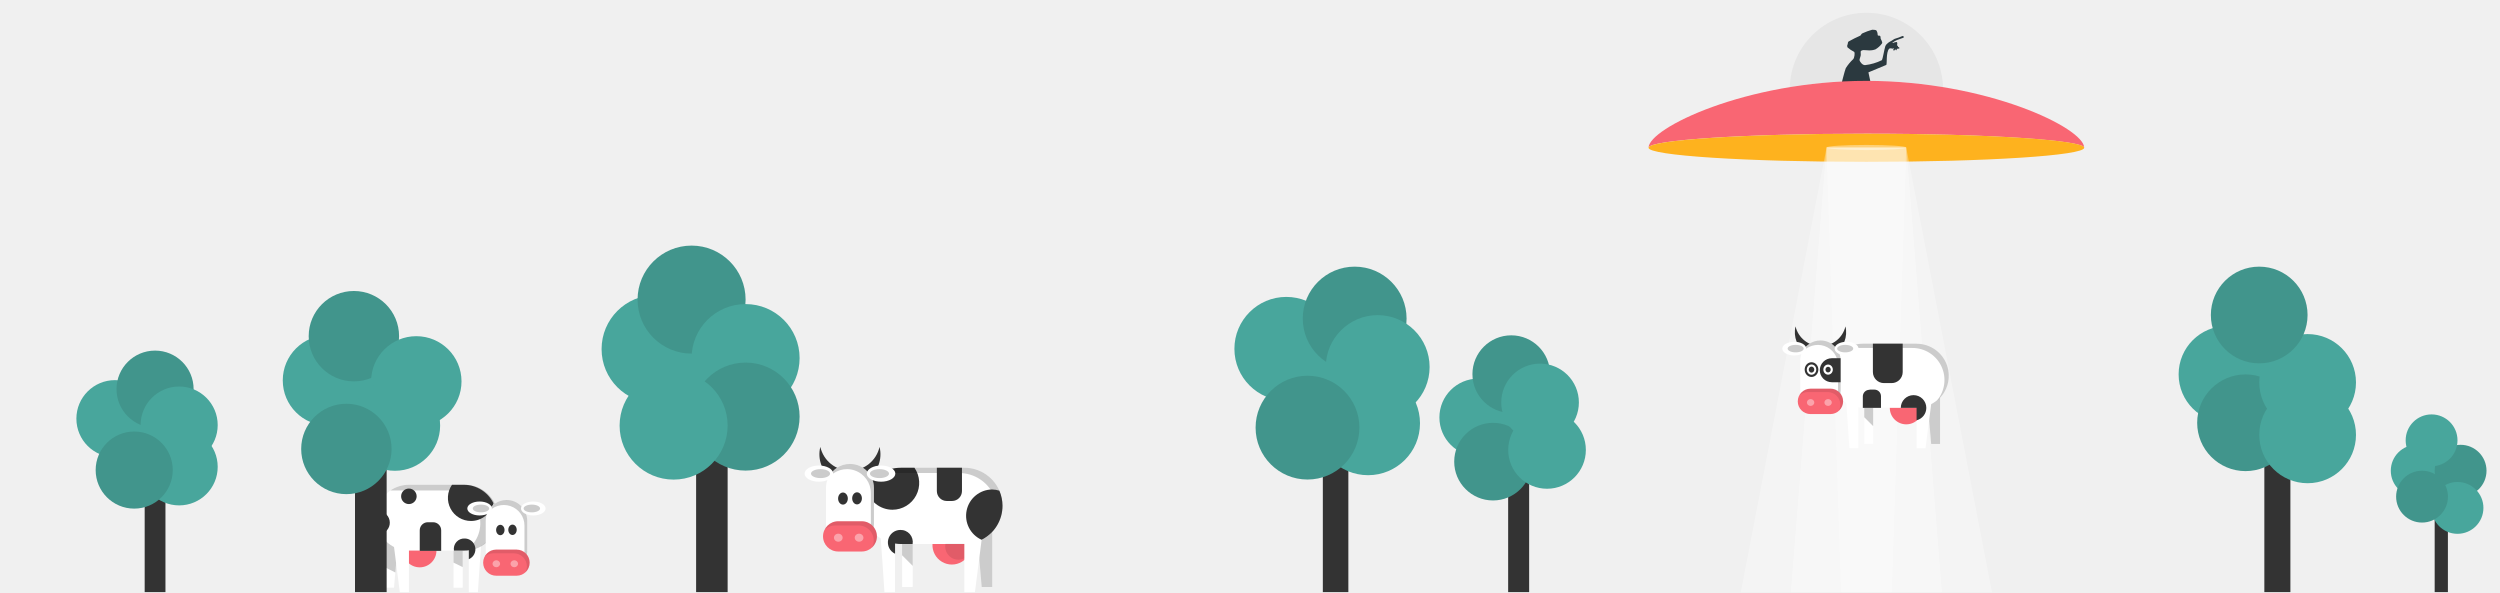
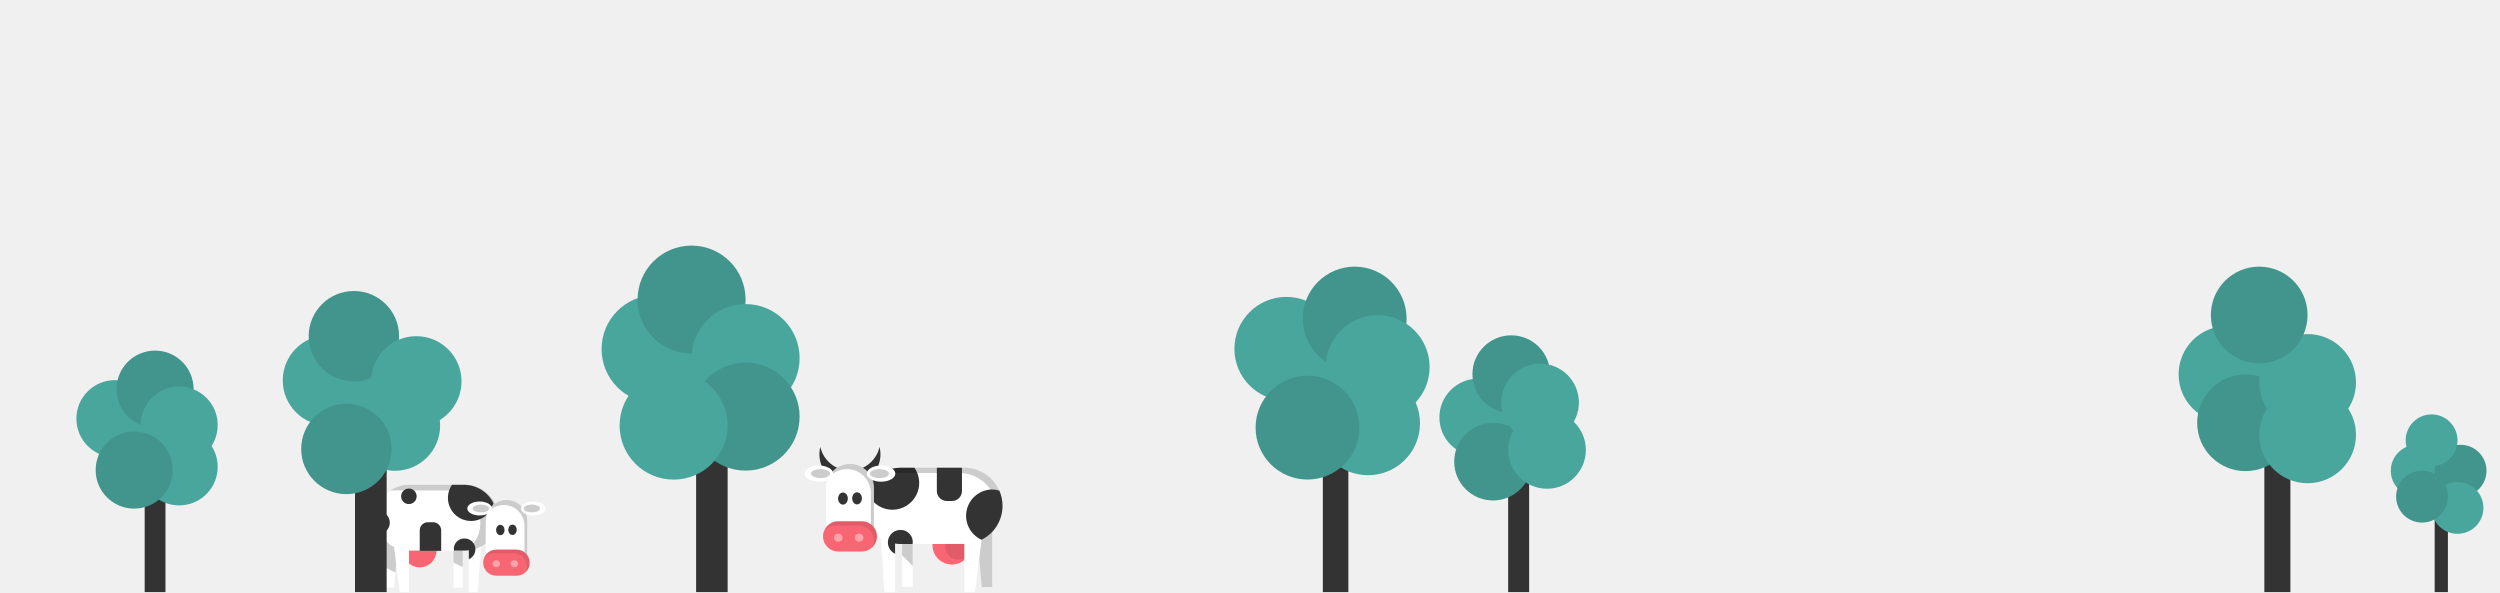
<svg xmlns="http://www.w3.org/2000/svg" viewBox="0 0 380 90">
  <defs>
-     <style>.cls-1{fill:#333;}.cls-2{fill:#48a69c;}.cls-3{fill:#41958c;}.cls-4{fill:#e6e6e6;}.cls-5{fill:#2b393f;}.cls-6{fill:#f96673;}.cls-7{fill:#feb21e;}.cls-10,.cls-8,.cls-9{fill:#fff;}.cls-13,.cls-8{opacity:0.4;}.cls-9{opacity:0.3;}.cls-11{opacity:0.2;}.cls-12{opacity:0.1;}</style>
+     <style>.cls-1{fill:#333;}.cls-2{fill:#48a69c;}.cls-3{fill:#41958c;}.cls-4{fill:#fff;}.cls-5{opacity:0.2;}.cls-6{fill:#f96673;}.cls-7{opacity:0.1;}.cls-8{opacity:0.4;}</style>
  </defs>
  <g id="desk">
    <rect class="cls-1" x="344.18" y="67.32" width="3.96" height="22.68" />
    <circle class="cls-2" cx="338.5" cy="56.9" r="7.35" />
    <circle class="cls-3" cx="341.32" cy="64.26" r="7.35" />
    <circle class="cls-2" cx="350.76" cy="58.13" r="7.35" />
    <circle class="cls-2" cx="350.76" cy="66.1" r="7.35" />
    <circle class="cls-3" cx="343.4" cy="47.88" r="7.35" />
    <rect class="cls-1" x="201.07" y="65.66" width="3.88" height="24.34" />
    <circle class="cls-2" cx="195.52" cy="53.02" r="7.89" />
    <circle class="cls-3" cx="205.91" cy="48.42" r="7.89" />
    <circle class="cls-2" cx="209.41" cy="55.79" r="7.89" />
    <circle class="cls-2" cx="207.95" cy="64.34" r="7.89" />
    <circle class="cls-3" cx="198.74" cy="65" r="7.89" />
    <rect class="cls-1" x="229.24" y="71.81" width="3.19" height="18.19" />
    <circle class="cls-2" cx="224.69" cy="63.45" r="5.9" />
    <circle class="cls-3" cx="226.94" cy="70.17" r="5.9" />
    <circle class="cls-2" cx="235.15" cy="68.39" r="5.9" />
    <circle class="cls-3" cx="229.71" cy="56.87" r="5.9" />
    <circle class="cls-2" cx="234.09" cy="61.17" r="5.9" />
    <rect class="cls-1" x="105.81" y="64.69" width="4.79" height="25.31" />
    <circle class="cls-2" cx="99.65" cy="53.06" r="8.21" />
    <circle class="cls-3" cx="105.12" cy="45.54" r="8.21" />
    <circle class="cls-2" cx="113.33" cy="54.43" r="8.21" />
    <circle class="cls-3" cx="113.33" cy="63.32" r="8.21" />
    <circle class="cls-2" cx="102.39" cy="64.69" r="8.21" />
-     <path class="cls-4" d="M295.34,13.25a11.65,11.65,0,0,0-23.29,0,71.29,71.29,0,0,1,23.29,0Z" />
-     <path class="cls-5" d="M280.56,10.36A6.67,6.67,0,0,1,281.68,9c.2-.2.3-1,.15-1.12a4.5,4.5,0,0,1-1-.67.48.48,0,0,1,0-.45c.07-.15,0-.3.15-.45a20,20,0,0,1,1.8-.9c.15-.15.15-.3.37-.37a9.77,9.77,0,0,1,1.42-.52c.15,0,.6,0,.67.15a1.06,1.06,0,0,1,.15.45c0,.15,0,.3.15.3h.15s.22.07.15.37c0,.15.37.6.22.82a3.33,3.33,0,0,1-1,.9c-1,.37-1.74-.1-2.17.22-.15.11,0,.45-.07.75s-.23.59-.15.75.37.67.82.67a7.85,7.85,0,0,0,2.55-.75c.15-.22.37-1.65.52-2.1s.75-.75.9-.82.52-.37.67-.37a7.19,7.19,0,0,0,1-.37c.22-.07.3.15.22.22s-.52.17-1,.37a3.16,3.16,0,0,0-.75.45h.15a1.64,1.64,0,0,1,.52-.15c.22.07.07.52.07.52s.22.07.15.22c.22.07.22.15.22.22s-.37.07-.37.07l-.07.22h-.07c-.07,0-.07-.15-.07-.15a.56.56,0,0,0-.22.22c-.3-.07,0-.37,0-.37a2.72,2.72,0,0,0-.3.07.46.46,0,0,0-.45,0c-.52.52-.3,2.4-.45,2.47S284,11,284,11l.45,2.1h-4.64S280.42,10.64,280.56,10.36Z" />
-     <path class="cls-6" d="M283.69,20.32c18.29,0,33.11,1,33.11,2.14,0-3-14.83-10.17-33.11-10.17s-33.11,7.19-33.11,10.17C250.58,21.28,265.4,20.32,283.69,20.32Z" />
-     <ellipse class="cls-7" cx="283.69" cy="22.46" rx="33.11" ry="2.14" />
-     <ellipse class="cls-8" cx="283.69" cy="22.42" rx="6.05" ry="0.39" />
-     <polygon class="cls-9" points="295.15 90 272.23 90 277.64 22.42 289.74 22.42 295.15 90" />
-     <polygon class="cls-9" points="287.53 90 264.61 90 277.64 22.42 289.74 22.42 287.53 90" />
-     <polygon class="cls-10" points="149.22 89.22 150.82 89.22 150.82 79.78 148.41 79.78 149.22 89.22" />
-     <polygon class="cls-11" points="149.22 89.22 150.82 89.22 150.82 79.78 148.41 79.78 149.22 89.22" />
-     <rect class="cls-10" x="131.1" y="71.1" width="21.28" height="11.59" rx="5.79" ry="5.79" />
+     <polygon class="cls-4" points="149.22 89.22 150.82 89.22 150.82 79.78 148.41 79.78 149.22 89.22" />
+     <polygon class="cls-5" points="149.22 89.22 150.82 89.22 150.82 79.78 148.41 79.78 149.22 89.22" />
+     <rect class="cls-4" x="131.1" y="71.1" width="21.28" height="11.59" rx="5.79" ry="5.79" />
    <path class="cls-1" d="M135.65,77.48A4.07,4.07,0,0,0,139,71.1H136.9a5.79,5.79,0,0,0-5.2,3.25A4.07,4.07,0,0,0,135.65,77.48Z" />
-     <path class="cls-11" d="M146.59,71.1H136.9a5.78,5.78,0,0,0-4.48,2.12,5.77,5.77,0,0,1,3.67-1.32h9.69a5.79,5.79,0,0,1,4.48,9.47,5.79,5.79,0,0,0-3.67-10.27Z" />
+     <path class="cls-5" d="M146.59,71.1H136.9a5.78,5.78,0,0,0-4.48,2.12,5.77,5.77,0,0,1,3.67-1.32h9.69a5.79,5.79,0,0,1,4.48,9.47,5.79,5.79,0,0,0-3.67-10.27Z" />
    <path class="cls-6" d="M141.74,82.69a2.95,2.95,0,1,0,5.89,0s0-.06,0-.1a5.81,5.81,0,0,1-1,.1Z" />
-     <g class="cls-12">
+     <g class="cls-7">
      <path d="M143.72,82.65a2,2,0,1,0,3.91,0s0,0,0-.06a3.85,3.85,0,0,1-.69.06Z" />
    </g>
    <path class="cls-1" d="M129.2,71.54a4.63,4.63,0,0,1-4.51-3.61,4.64,4.64,0,1,0,9,0A4.63,4.63,0,0,1,129.2,71.54Z" />
-     <rect class="cls-10" x="125.55" y="70.52" width="7.29" height="12.7" rx="3.65" ry="3.65" />
-     <path class="cls-11" d="M129.2,70.52a3.64,3.64,0,0,0-3.37,2.25,3.63,3.63,0,0,1,6.54,2.2v5.41a3.63,3.63,0,0,1-.28,1.39,3.61,3.61,0,0,0,.75-2.2V74.17A3.65,3.65,0,0,0,129.2,70.52Z" />
-     <ellipse class="cls-10" cx="124.47" cy="71.99" rx="2.17" ry="1.23" />
-     <ellipse class="cls-11" cx="124.72" cy="71.99" rx="1.45" ry="0.68" />
-     <ellipse class="cls-10" cx="133.92" cy="71.99" rx="2.17" ry="1.23" />
-     <ellipse class="cls-11" cx="133.68" cy="71.99" rx="1.45" ry="0.68" />
+     <rect class="cls-4" x="125.55" y="70.52" width="7.29" height="12.7" rx="3.65" ry="3.65" />
+     <path class="cls-5" d="M129.2,70.52a3.64,3.64,0,0,0-3.37,2.25,3.63,3.63,0,0,1,6.54,2.2v5.41a3.63,3.63,0,0,1-.28,1.39,3.61,3.61,0,0,0,.75-2.2V74.17A3.65,3.65,0,0,0,129.2,70.52Z" />
+     <ellipse class="cls-4" cx="124.47" cy="71.99" rx="2.17" ry="1.23" />
+     <ellipse class="cls-5" cx="124.72" cy="71.99" rx="1.45" ry="0.68" />
+     <ellipse class="cls-4" cx="133.92" cy="71.99" rx="2.17" ry="1.23" />
+     <ellipse class="cls-5" cx="133.68" cy="71.99" rx="1.45" ry="0.68" />
    <ellipse class="cls-1" cx="128.13" cy="75.78" rx="0.74" ry="0.92" />
    <ellipse class="cls-1" cx="130.27" cy="75.75" rx="0.74" ry="0.92" />
    <rect class="cls-6" x="125.1" y="79.23" width="8.19" height="4.6" rx="2.3" ry="2.3" />
-     <path class="cls-12" d="M131,79.23H127.4a2.29,2.29,0,0,0-2,1.23,2.28,2.28,0,0,1,1.52-.59h3.59a2.3,2.3,0,0,1,2.3,2.3h0a2.27,2.27,0,0,1-.27,1.07,2.29,2.29,0,0,0-1.52-4Z" />
-     <g class="cls-13">
-       <ellipse class="cls-10" cx="127.42" cy="81.73" rx="0.66" ry="0.61" />
-       <ellipse class="cls-10" cx="130.58" cy="81.73" rx="0.66" ry="0.61" />
+     <path class="cls-7" d="M131,79.23H127.4a2.29,2.29,0,0,0-2,1.23,2.28,2.28,0,0,1,1.52-.59h3.59a2.3,2.3,0,0,1,2.3,2.3h0a2.27,2.27,0,0,1-.27,1.07,2.29,2.29,0,0,0-1.52-4Z" />
+     <g class="cls-8">
+       <ellipse class="cls-4" cx="127.42" cy="81.73" rx="0.66" ry="0.61" />
+       <ellipse class="cls-4" cx="130.58" cy="81.73" rx="0.66" ry="0.61" />
    </g>
-     <polygon class="cls-10" points="146.58 90 148.19 90 149.35 80.94 146.58 79.92 146.58 90" />
-     <polygon class="cls-10" points="134.44 90 136.04 90 136.04 81.96 133.83 81.12 134.44 90" />
-     <rect class="cls-10" x="137.12" y="82.69" width="1.61" height="6.53" />
-     <polygon class="cls-11" points="137.12 84.4 138.73 86.01 138.73 82.69 137.12 82.69 137.12 84.4" />
-     <path class="cls-1" d="M142.4,71.1h3.82a0,0,0,0,1,0,0v3.54a1.51,1.51,0,0,1-1.51,1.51h-.8a1.51,1.51,0,0,1-1.51-1.51V71.1A0,0,0,0,1,142.4,71.1Z" />
+     <polygon class="cls-4" points="146.58 90 148.19 90 149.35 80.94 146.58 79.92 146.58 90" />
+     <polygon class="cls-4" points="134.44 90 136.04 90 136.04 81.96 133.83 81.12 134.44 90" />
+     <rect class="cls-4" x="137.12" y="82.69" width="1.61" height="6.53" />
+     <polygon class="cls-5" points="137.12 84.4 138.73 86.01 138.73 82.69 137.12 82.69 137.12 84.4" />
+     <path class="cls-1" d="M142.4,71.1h3.82a0,0,0,0,1,0,0v3.54a1.51,1.51,0,0,1-1.51,1.51h-.8a1.51,1.51,0,0,1-1.51-1.51V71.1a0,0,0,0,1,0,0Z" />
    <path class="cls-1" d="M152.38,76.89a5.77,5.77,0,0,0-.48-2.31,3.94,3.94,0,0,0-1.11-.18,4,4,0,0,0-1.58,7.65A5.79,5.79,0,0,0,152.38,76.89Z" />
    <path class="cls-1" d="M136.84,80.55a1.9,1.9,0,0,0-.79,3.62V82.62a5.81,5.81,0,0,0,.85.07h1.82a1.84,1.84,0,0,0-1.87-2.14Z" />
-     <polygon class="cls-10" points="59.89 89.33 58.5 89.33 58.5 81.18 60.58 81.18 59.89 89.33" />
-     <polygon class="cls-11" points="60.09 87.02 58.5 86.22 58.5 81.18 60.58 81.18 60.09 87.02" />
-     <polygon class="cls-10" points="72.64 90 71.26 90 71.26 83.07 73.16 82.33 72.64 90" />
-     <rect class="cls-10" x="57.16" y="73.69" width="18.36" height="10" rx="5" ry="5" transform="translate(132.68 157.38) rotate(-180)" />
-     <path class="cls-11" d="M70.52,73.69H62.16a5,5,0,0,0-2.81.86H68a5,5,0,0,1,2.81,9.14,5,5,0,0,0-.26-10Z" />
+     <polygon class="cls-4" points="59.89 89.33 58.5 89.33 58.5 81.18 60.58 81.18 59.89 89.33" />
+     <polygon class="cls-5" points="60.09 87.02 58.5 86.22 58.5 81.18 60.58 81.18 60.09 87.02" />
+     <polygon class="cls-4" points="72.64 90 71.26 90 71.26 83.07 73.16 82.33 72.64 90" />
+     <rect class="cls-4" x="57.16" y="73.69" width="18.36" height="10" rx="5" ry="5" transform="translate(132.68 157.38) rotate(-180)" />
+     <path class="cls-5" d="M70.52,73.69H62.16a5,5,0,0,0-2.81.86H68a5,5,0,0,1,2.81,9.14,5,5,0,0,0-.26-10Z" />
    <path class="cls-1" d="M71.6,79.19a3.51,3.51,0,0,1-2.9-5.5h1.82A5,5,0,0,1,75,76.49,3.51,3.51,0,0,1,71.6,79.19Z" />
    <path class="cls-6" d="M66.34,83.69a2.54,2.54,0,1,1-5.09,0s0-.06,0-.08a5,5,0,0,0,.89.08Z" />
-     <rect class="cls-10" x="73.83" y="76.02" width="6.29" height="10.96" rx="3.15" ry="3.15" />
-     <g class="cls-11">
+     <rect class="cls-4" x="73.83" y="76.02" width="6.29" height="10.96" rx="3.15" ry="3.15" />
+     <g class="cls-5">
      <path d="M77,76A3.14,3.14,0,0,0,74.08,78a3.14,3.14,0,0,1,5.64,1.9v4.67a3.13,3.13,0,0,1-.24,1.2,3.12,3.12,0,0,0,.65-1.9V79.16A3.15,3.15,0,0,0,77,76Z" />
    </g>
-     <ellipse class="cls-10" cx="72.9" cy="77.29" rx="1.87" ry="1.06" />
-     <ellipse class="cls-11" cx="73.11" cy="77.29" rx="1.25" ry="0.59" />
-     <ellipse class="cls-10" cx="81.06" cy="77.29" rx="1.87" ry="1.06" />
-     <ellipse class="cls-11" cx="80.84" cy="77.29" rx="1.25" ry="0.59" />
+     <ellipse class="cls-4" cx="72.9" cy="77.29" rx="1.87" ry="1.06" />
+     <ellipse class="cls-5" cx="73.11" cy="77.29" rx="1.25" ry="0.59" />
+     <ellipse class="cls-4" cx="81.06" cy="77.29" rx="1.87" ry="1.06" />
+     <ellipse class="cls-5" cx="80.84" cy="77.29" rx="1.25" ry="0.59" />
    <ellipse class="cls-1" cx="76.05" cy="80.56" rx="0.64" ry="0.79" />
    <ellipse class="cls-1" cx="77.9" cy="80.53" rx="0.64" ry="0.79" />
    <rect class="cls-6" x="73.44" y="83.54" width="7.07" height="3.97" rx="1.98" ry="1.98" />
-     <path class="cls-12" d="M78.53,83.54h-3.1a2,2,0,0,0-1.75,1.06,2,2,0,0,1,1.31-.5h3.1a2,2,0,0,1,2,2h0a2,2,0,0,1-.24.92,2,2,0,0,0-1.31-3.46Z" />
-     <g class="cls-13">
-       <ellipse class="cls-10" cx="75.44" cy="85.69" rx="0.57" ry="0.53" />
-       <ellipse class="cls-10" cx="78.17" cy="85.69" rx="0.57" ry="0.53" />
+     <path class="cls-7" d="M78.53,83.54h-3.1a2,2,0,0,0-1.75,1.06,2,2,0,0,1,1.31-.5h3.1a2,2,0,0,1,2,2h0a2,2,0,0,1-.24.92,2,2,0,0,0-1.31-3.46Z" />
+     <g class="cls-8">
+       <ellipse class="cls-4" cx="75.44" cy="85.69" rx="0.57" ry="0.53" />
+       <ellipse class="cls-4" cx="78.17" cy="85.69" rx="0.57" ry="0.53" />
    </g>
-     <polygon class="cls-10" points="62.16 90 60.77 90 59.77 82.18 62.16 81.3 62.16 90" />
-     <rect class="cls-10" x="68.94" y="83.69" width="1.39" height="5.64" transform="translate(139.27 173.02) rotate(-180)" />
-     <polygon class="cls-11" points="70.33 86.2 68.94 85.52 68.94 83.69 70.33 83.69 70.33 86.2" />
+     <polygon class="cls-4" points="62.16 90 60.77 90 59.77 82.18 62.16 81.3 62.16 90" />
+     <rect class="cls-4" x="68.94" y="83.69" width="1.39" height="5.64" transform="translate(139.27 173.02) rotate(-180)" />
+     <polygon class="cls-5" points="70.33 86.2 68.94 85.52 68.94 83.69 70.33 83.69 70.33 86.2" />
    <path class="cls-1" d="M65,79.38h.83a1.23,1.23,0,0,1,1.23,1.23v3.12a0,0,0,0,1,0,0H63.8a0,0,0,0,1,0,0V80.61A1.23,1.23,0,0,1,65,79.38Z" />
    <path class="cls-1" d="M70.57,81.85A1.64,1.64,0,0,1,71.26,85V83.63a5,5,0,0,1-.74.06H69a1.58,1.58,0,0,1,1.62-1.84Z" />
    <path class="cls-1" d="M59.25,79.44a1.74,1.74,0,0,0-1.74-1.74l-.26,0a5,5,0,0,0-.09,1,5,5,0,0,0,.65,2.46A1.73,1.73,0,0,0,59.25,79.44Z" />
    <circle class="cls-1" cx="62.15" cy="75.44" r="1.18" />
    <rect class="cls-1" x="21.99" y="71.94" width="3.16" height="18.06" />
    <circle class="cls-2" cx="17.47" cy="63.64" r="5.86" />
    <circle class="cls-3" cx="23.57" cy="59.15" r="5.86" />
    <circle class="cls-2" cx="27.23" cy="64.61" r="5.86" />
    <circle class="cls-2" cx="27.23" cy="70.96" r="5.86" />
    <circle class="cls-3" cx="20.4" cy="71.45" r="5.86" />
    <rect class="cls-1" x="53.96" y="68.82" width="4.81" height="21.18" />
    <circle class="cls-2" cx="49.85" cy="57.82" r="6.87" />
    <circle class="cls-3" cx="53.79" cy="51.1" r="6.87" />
    <circle class="cls-2" cx="63.28" cy="57.97" r="6.87" />
    <circle class="cls-2" cx="60.03" cy="64.69" r="6.87" />
    <circle class="cls-3" cx="52.65" cy="68.24" r="6.87" />
    <rect class="cls-1" x="370.07" y="77.86" width="2.01" height="12.14" />
    <circle class="cls-2" cx="367.34" cy="71.55" r="3.94" />
    <circle class="cls-3" cx="374.01" cy="71.55" r="3.94" />
    <circle class="cls-2" cx="369.6" cy="66.93" r="3.94" />
    <circle class="cls-2" cx="373.54" cy="77.2" r="3.94" />
    <circle class="cls-3" cx="368.15" cy="75.49" r="3.94" />
-     <polygon class="cls-9" points="302.77 90 279.85 90 277.64 22.42 289.74 22.42 302.77 90" />
-     <polygon class="cls-10" points="293.54 67.48 294.89 67.48 294.89 59.54 292.86 59.54 293.54 67.48" />
-     <polygon class="cls-11" points="293.54 67.48 294.89 67.48 294.89 59.54 292.86 59.54 293.54 67.48" />
-     <path class="cls-10" d="M291.33,52.24h-8.15a4.86,4.86,0,0,0-2.54,9l.47,6.88h1.35V61.91a4.84,4.84,0,0,0,.72.07h8.15v6.15h1.35l.86-6.7a4.86,4.86,0,0,0-2.2-9.19Z" />
-     <path class="cls-11" d="M291.33,52.24h-8.15A4.86,4.86,0,0,0,279.41,54a4.85,4.85,0,0,1,3.09-1.11h8.15a4.87,4.87,0,0,1,3.77,8,4.87,4.87,0,0,0-3.09-8.64Z" />
-     <path class="cls-6" d="M287.25,62a2.48,2.48,0,1,0,5,0s0-.05,0-.08a4.88,4.88,0,0,1-.87.08Z" />
-     <path class="cls-1" d="M276.71,52.61a3.89,3.89,0,0,1-3.79-3,3.9,3.9,0,1,0,7.59,0A3.89,3.89,0,0,1,276.71,52.61Z" />
-     <rect class="cls-10" x="273.64" y="51.75" width="6.13" height="10.68" rx="3.07" ry="3.07" />
-     <g class="cls-11">
-       <path d="M276.71,51.75a3.06,3.06,0,0,0-2.83,1.89,3.06,3.06,0,0,1,5.5,1.85V60a3.05,3.05,0,0,1-.23,1.17,3,3,0,0,0,.63-1.85V54.82A3.07,3.07,0,0,0,276.71,51.75Z" />
-     </g>
-     <path class="cls-1" d="M278.44,54.45h1.33a0,0,0,0,1,0,0V58.1a0,0,0,0,1,0,0h-1.33a1.83,1.83,0,0,1-1.83-1.83v0A1.83,1.83,0,0,1,278.44,54.45Z" />
-     <ellipse class="cls-10" cx="272.73" cy="52.99" rx="1.82" ry="1.04" />
-     <ellipse class="cls-11" cx="272.94" cy="52.99" rx="1.22" ry="0.57" />
-     <ellipse class="cls-10" cx="280.68" cy="52.99" rx="1.82" ry="1.04" />
-     <ellipse class="cls-11" cx="280.47" cy="52.99" rx="1.22" ry="0.57" />
-     <ellipse class="cls-1" cx="275.35" cy="56.18" rx="1.04" ry="1.12" />
-     <ellipse class="cls-10" cx="275.35" cy="56.18" rx="0.72" ry="0.78" />
-     <ellipse class="cls-1" cx="275.35" cy="56.18" rx="0.42" ry="0.46" />
-     <ellipse class="cls-1" cx="277.87" cy="56.18" rx="1.04" ry="1.12" />
-     <ellipse class="cls-10" cx="277.87" cy="56.18" rx="0.72" ry="0.77" />
-     <ellipse class="cls-1" cx="277.87" cy="56.18" rx="0.4" ry="0.43" />
-     <rect class="cls-6" x="273.26" y="59.08" width="6.89" height="3.86" rx="1.93" ry="1.93" />
-     <path class="cls-12" d="M278.22,59.08h-3a1.92,1.92,0,0,0-1.7,1,1.92,1.92,0,0,1,1.28-.49h3a1.93,1.93,0,0,1,1.93,1.93h0a1.91,1.91,0,0,1-.23.9,1.92,1.92,0,0,0-1.28-3.37Z" />
-     <g class="cls-13">
-       <ellipse class="cls-10" cx="275.21" cy="61.18" rx="0.56" ry="0.52" />
-       <ellipse class="cls-10" cx="277.87" cy="61.18" rx="0.56" ry="0.52" />
-     </g>
-     <rect class="cls-10" x="283.37" y="61.98" width="1.35" height="5.49" />
-     <polygon class="cls-11" points="283.37 63.42 284.72 64.77 284.72 61.98 283.37 61.98 283.37 63.42" />
-     <path class="cls-1" d="M284.67,52.24h4.54a0,0,0,0,1,0,0v4.31a1.68,1.68,0,0,1-1.68,1.68h-1.17a1.68,1.68,0,0,1-1.68-1.68V52.24A0,0,0,0,1,284.67,52.24Z" />
-     <path class="cls-1" d="M292.8,62a1.94,1.94,0,1,0-3.88,0h2.4v1.88A1.94,1.94,0,0,0,292.8,62Z" />
-     <path class="cls-1" d="M284.2,59.22h.71a1,1,0,0,1,1,1V62a0,0,0,0,1,0,0h-2.76a0,0,0,0,1,0,0V60.25a1,1,0,0,1,1-1Z" />
  </g>
</svg>
